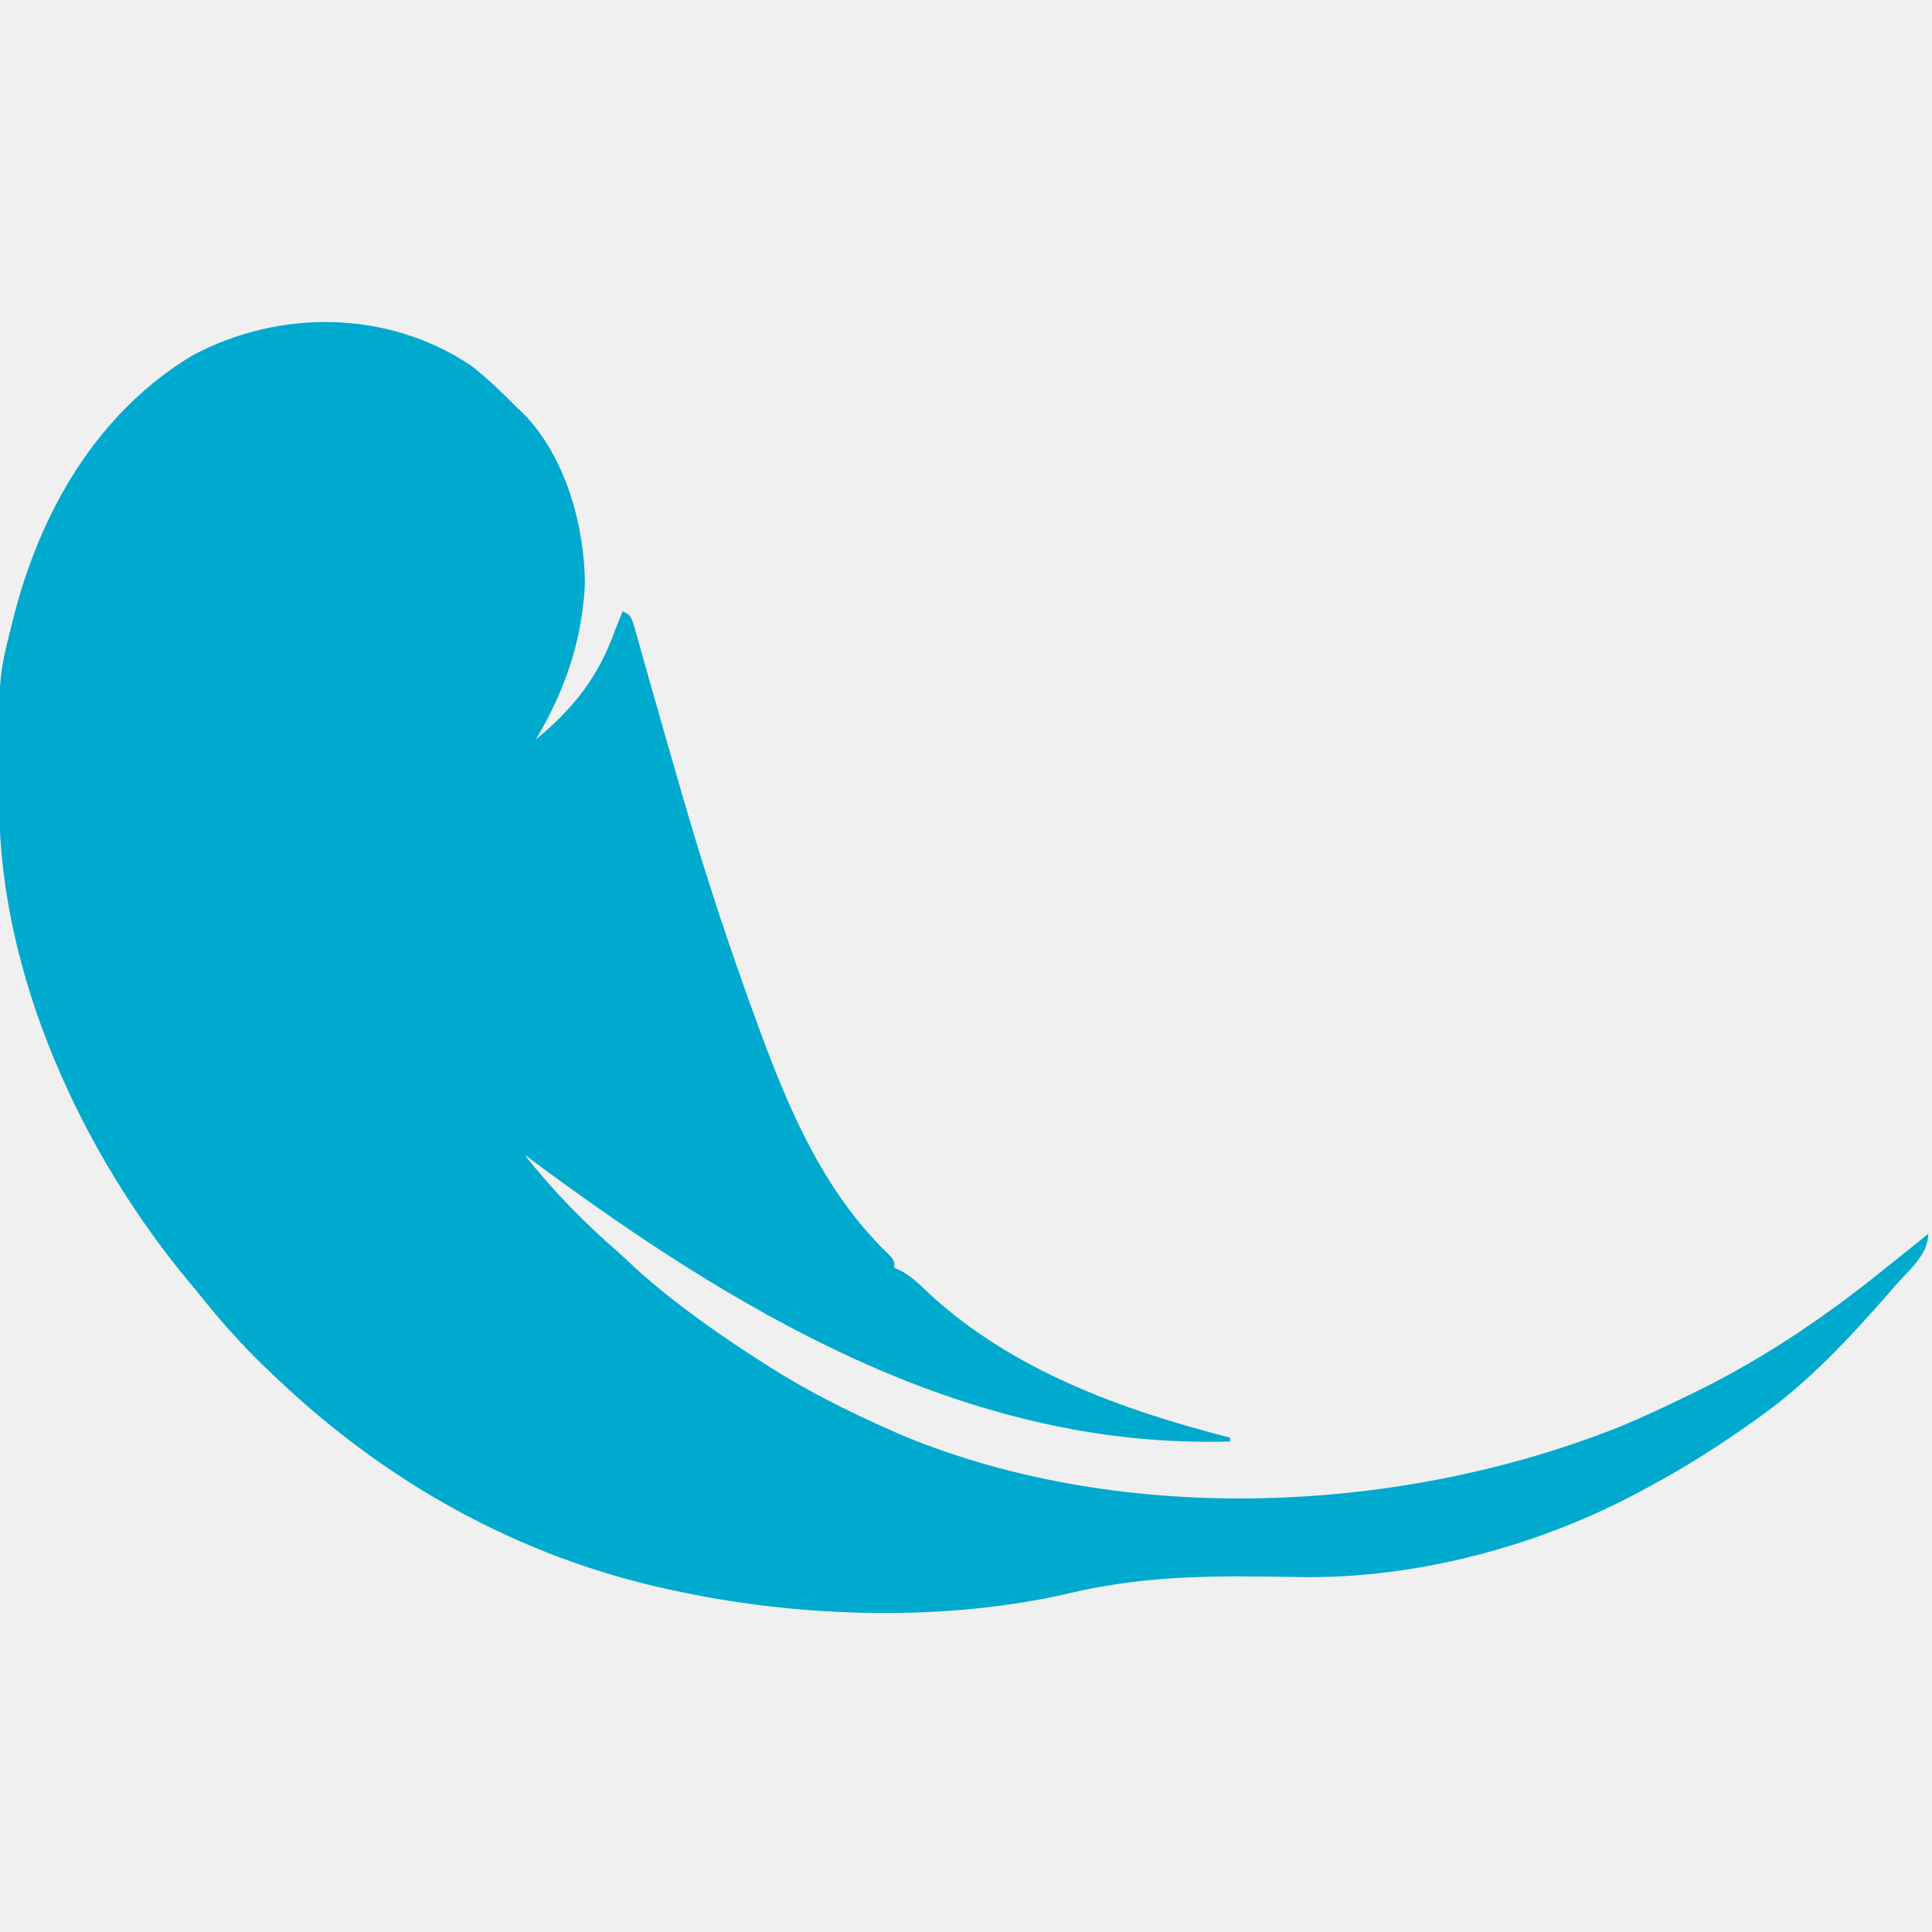
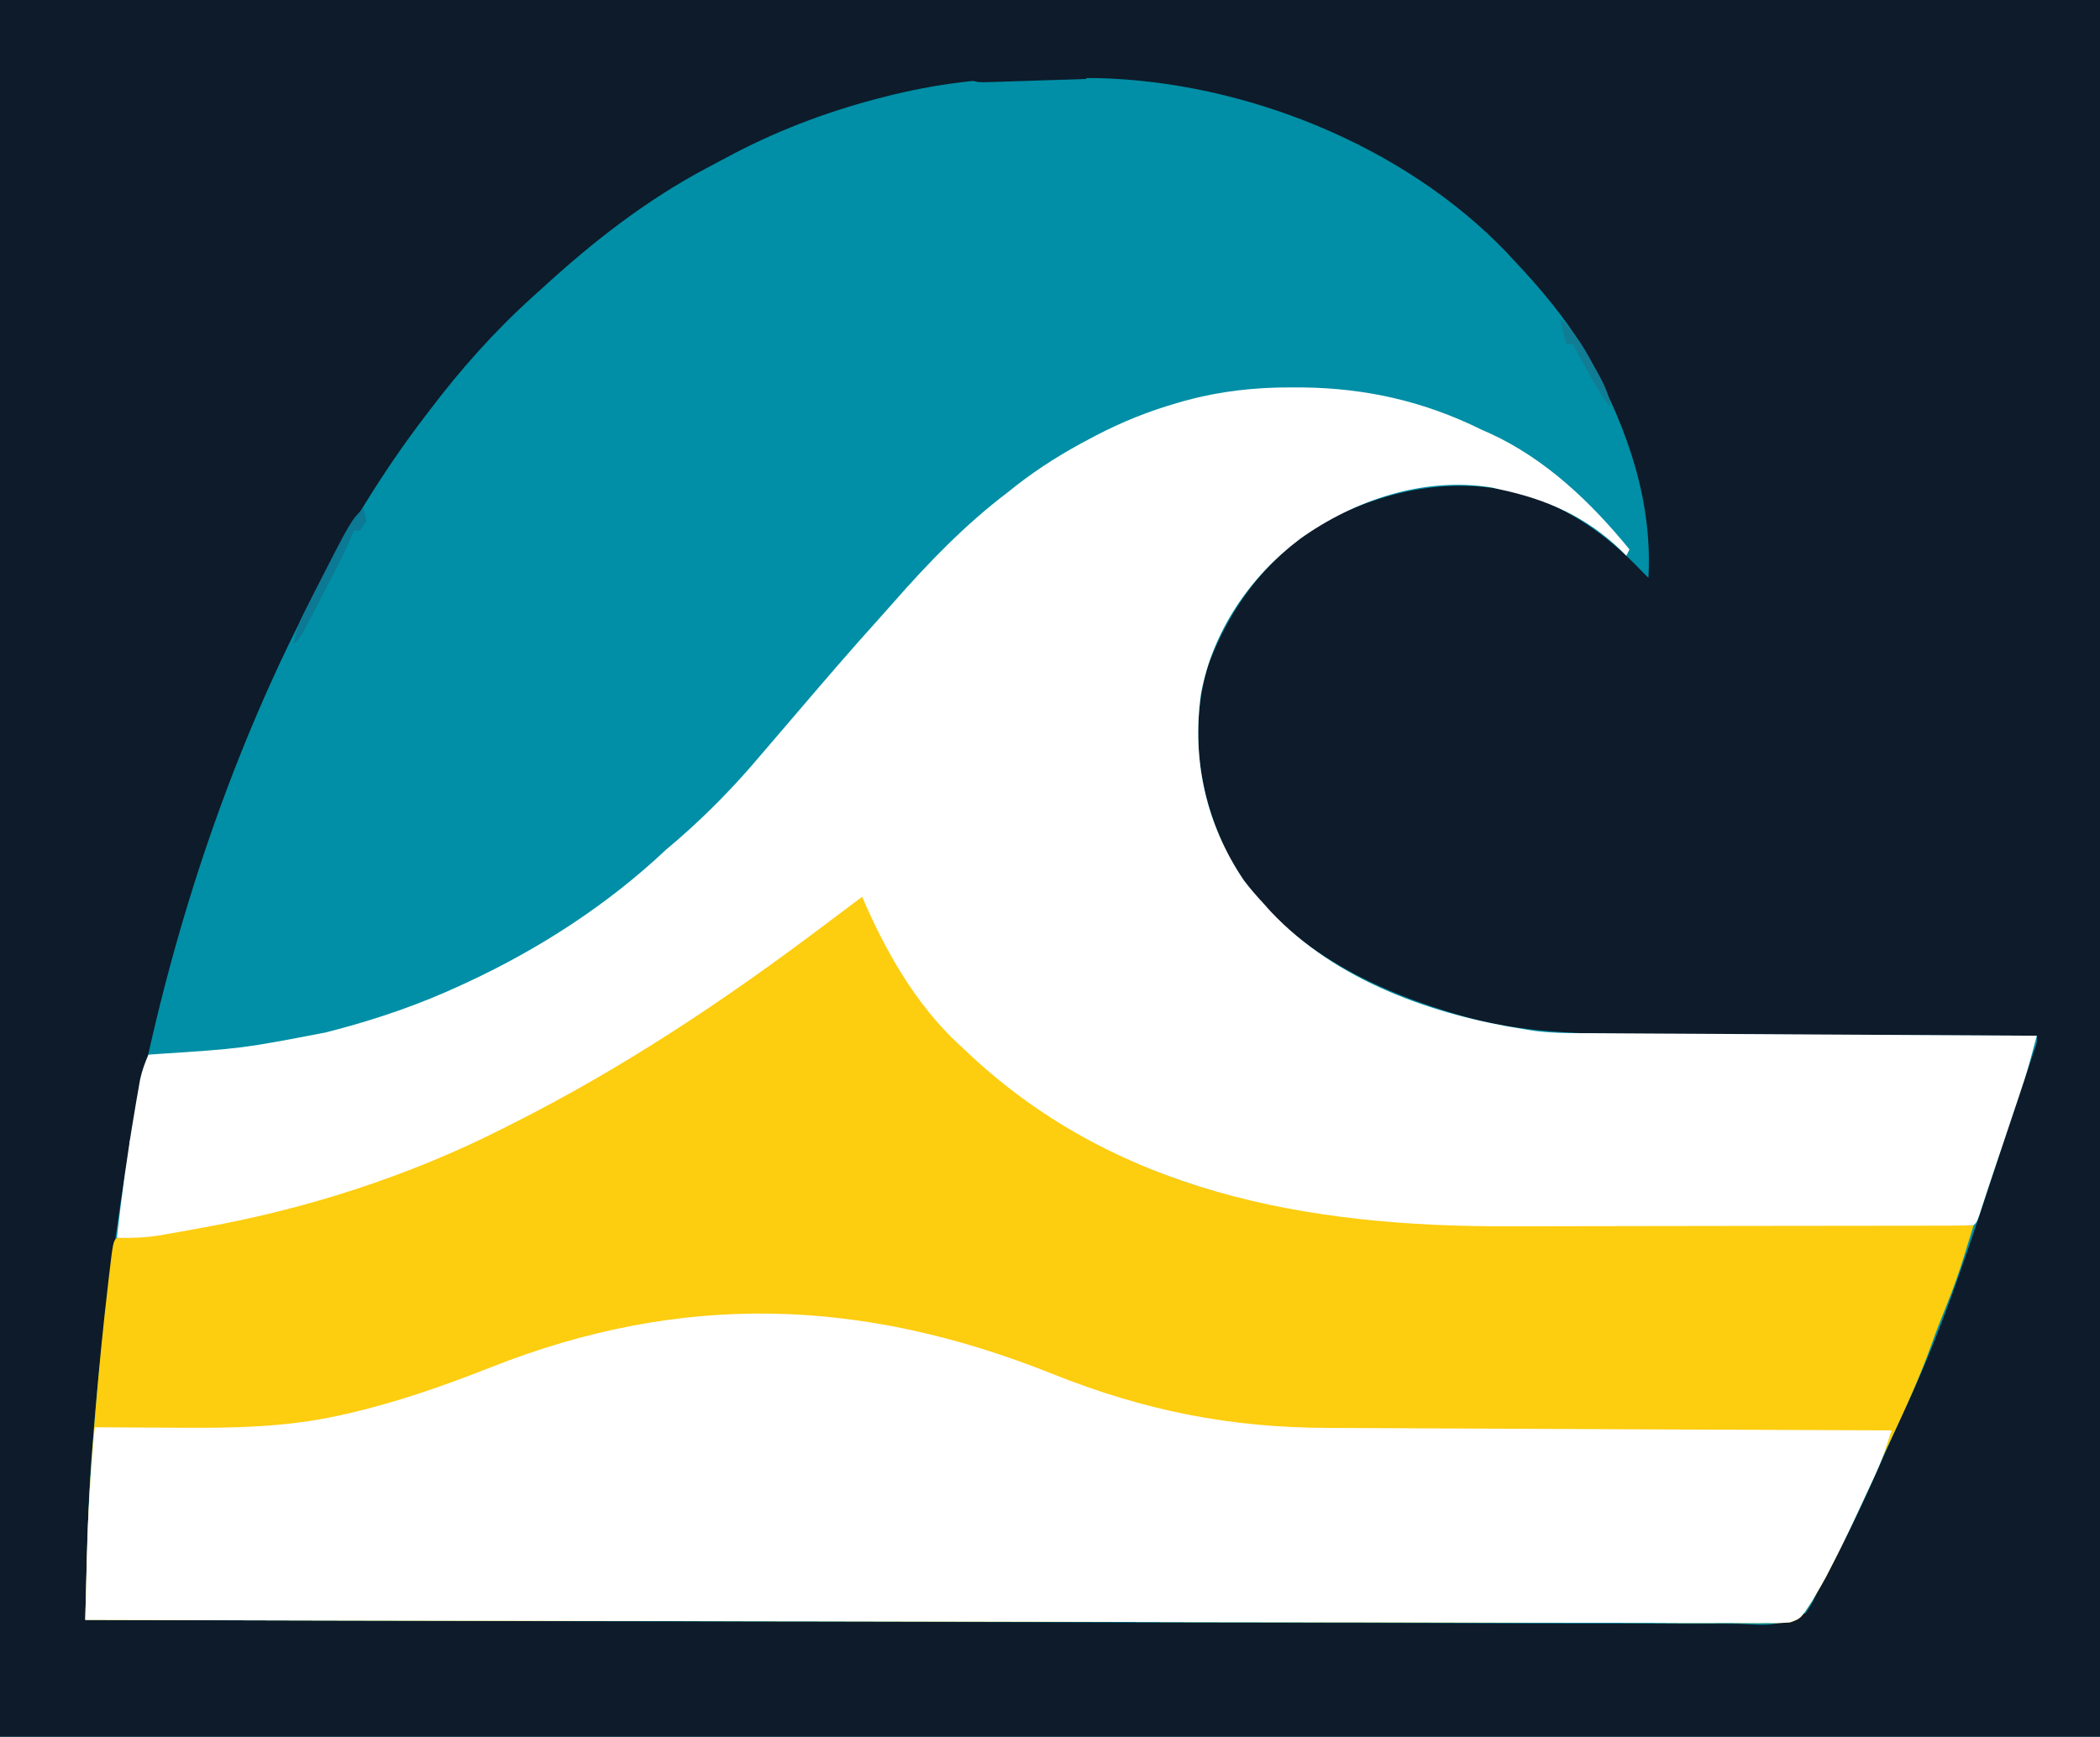
- <svg xmlns="http://www.w3.org/2000/svg" version="1.1" width="512" height="512">
-   <path d="M0 0 C4.29 3.37 8.16 7.13 12 11 C12.59 11.56 13.19 12.12 13.8 12.7 C24.95 24.15 29.98 42.49 30 58 C29.17 73.06 24.72 86 17 99 C27.07 90.62 33.62 82.36 38 70 C38.66 68.33 39.33 66.66 40 65 C42 66 42 66 42.84 68.23 C43.12 69.22 43.4 70.21 43.69 71.23 C44.01 72.36 44.33 73.49 44.66 74.65 C45.01 75.88 45.36 77.12 45.71 78.39 C46.08 79.69 46.45 80.98 46.81 82.27 C47.6 85.02 48.38 87.77 49.16 90.52 C51.18 97.66 53.24 104.8 55.3 111.93 C55.61 112.99 55.61 112.99 55.92 114.07 C60.79 130.88 66.13 147.51 72 164 C72.41 165.15 72.82 166.31 73.24 167.5 C81.93 191.71 91.29 216.93 110.26 235.17 C112 237 112 237 112 239 C112.55 239.23 113.11 239.47 113.68 239.71 C116.6 241.33 118.71 243.39 121.12 245.69 C143.15 266.14 172.36 276.66 201 284 C201 284.33 201 284.66 201 285 C130 287.14 68.75 249.79 14 209 C21.51 218.57 29.85 227.01 39 235 C40.6 236.48 42.21 237.96 43.81 239.44 C54.12 248.68 65.35 256.56 77 264 C77.6 264.39 78.2 264.77 78.82 265.17 C89.11 271.72 99.86 277.06 111 282 C112.09 282.48 113.17 282.97 114.29 283.46 C173.03 307.72 246.54 304.25 304.68 280.93 C310.55 278.47 316.29 275.79 322 273 C322.78 272.62 323.56 272.24 324.37 271.85 C343 262.74 359.97 251.11 376 238 C377.96 236.44 379.92 234.87 381.88 233.31 C383.25 232.21 384.63 231.11 386 230 C386 235.66 380.56 239.87 377 244 C376.33 244.79 375.65 245.57 374.96 246.38 C365 257.72 354.29 269.18 342 278 C341.42 278.42 340.85 278.83 340.25 279.26 C331.15 285.77 321.87 291.72 312 297 C311.39 297.33 310.79 297.66 310.16 298 C282.73 312.84 249.7 321.64 218.44 320.92 C216.42 320.89 214.39 320.86 212.37 320.83 C210.81 320.81 210.81 320.81 209.22 320.79 C191.41 320.57 175.12 321.19 157.76 325.37 C125.71 332.72 88.06 331.7 56 325 C55.09 324.81 54.18 324.63 53.24 324.43 C12.54 315.8 -23.17 295.69 -53 267 C-53.49 266.53 -53.98 266.06 -54.49 265.58 C-61.22 259.12 -67.22 252.31 -73 245 C-73.95 243.87 -73.95 243.87 -74.91 242.72 C-103.29 208.62 -124.92 161.66 -125.2 116.79 C-125.21 116.03 -125.22 115.28 -125.22 114.49 C-125.45 82.63 -125.45 82.63 -122 69 C-121.8 68.19 -121.6 67.39 -121.4 66.56 C-114.29 38.57 -99.32 12.46 -74.1 -2.75 C-50.91 -15.2 -22.03 -14.88 0 0 Z " fill="#00A9CE" transform="translate(125,97)" />
+ <svg xmlns="http://www.w3.org/2000/svg" version="1.1" width="665" height="550">
+   <path d="M0 0 C219.45 0 438.9 0 665 0 C665 181.5 665 363 665 550 C445.55 550 226.1 550 0 550 C0 368.5 0 187 0 0 Z " fill="#008FA6" transform="translate(0,0)" />
+   <path d="M0 0 C219.45 0 438.9 0 665 0 C665 181.5 665 363 665 550 C445.55 550 226.1 550 0 550 C0 368.5 0 187 0 0 Z M280.25 30.62 C279.26 30.88 278.28 31.13 277.26 31.39 C260.86 35.73 244.89 41.86 229.96 49.94 C227.86 51.08 225.74 52.19 223.62 53.3 C204.55 63.46 187.91 76.43 172 91 C170.97 91.93 169.94 92.85 168.91 93.78 C156.65 104.84 145.96 116.84 136 130 C135.56 130.57 135.13 131.14 134.68 131.72 C120.96 149.64 109.34 168.96 99 189 C98.25 190.45 98.25 190.45 97.48 191.93 C66.39 252.34 46.83 319.81 37.31 386.82 C37.03 388.81 36.74 390.79 36.45 392.77 C33.43 413.45 31.17 434.24 29.5 455.07 C29.38 456.58 29.26 458.1 29.13 459.61 C28.13 471.62 27.78 483.64 27.46 495.68 C27.42 497.36 27.37 499.05 27.33 500.73 C27.22 504.82 27.11 508.91 27 513 C78.57 513.17 130.15 513.33 181.72 513.42 C182.87 513.43 182.87 513.43 184.03 513.43 C200.62 513.46 217.2 513.49 233.79 513.51 C241.92 513.52 250.05 513.54 258.18 513.55 C259.4 513.55 259.4 513.55 260.64 513.55 C286.87 513.6 313.11 513.67 339.35 513.76 C366.31 513.86 393.27 513.92 420.23 513.94 C424.04 513.94 427.85 513.95 431.65 513.95 C432.4 513.95 433.15 513.95 433.92 513.95 C445.99 513.96 458.06 514.01 470.13 514.07 C482.25 514.13 494.38 514.15 506.51 514.14 C513.08 514.13 519.66 514.14 526.23 514.19 C532.24 514.24 538.25 514.24 544.27 514.21 C546.45 514.2 548.63 514.22 550.81 514.25 C561.91 514.87 561.91 514.87 571.77 510.87 C573.62 508.29 574.82 505.94 576 503 C576.93 501.33 577.88 499.66 578.85 498.01 C579.79 496.24 580.71 494.47 581.62 492.69 C582.13 491.71 582.64 490.74 583.16 489.73 C589.08 478.12 594.31 466.2 599.55 454.27 C600.79 451.48 602.06 448.7 603.36 445.94 C615.37 420.41 624.08 393.34 632.84 366.57 C634.53 361.42 636.24 356.28 637.97 351.14 C638.45 349.73 638.92 348.32 639.39 346.91 C640.06 344.91 640.74 342.91 641.41 340.91 C642.02 339.11 642.63 337.3 643.23 335.49 C643.58 334.47 643.92 333.46 644.27 332.41 C645.1 330.1 645.1 330.1 645 328 C644.22 328 643.45 328 642.65 327.99 C623.68 327.93 604.71 327.86 585.75 327.76 C576.57 327.72 567.4 327.68 558.23 327.65 C550.23 327.63 542.22 327.6 534.22 327.55 C529.99 327.53 525.76 327.51 521.53 327.5 C501.13 327.47 481.28 327.26 461.56 321.31 C460.7 321.06 459.84 320.8 458.95 320.54 C431.18 312.07 404.13 297.92 389.34 271.62 C379.67 252.72 376.27 231.04 382.68 210.49 C390.86 188.93 404.76 172.21 425.62 162.21 C445.42 153.42 466.32 150.83 487 158 C500.04 163.14 510.37 170.87 520 181 C520.66 181.66 521.32 182.32 522 183 C523.33 158.68 515.46 136.13 504 115 C503.26 113.63 503.26 113.63 502.51 112.23 C496.18 101.15 487.74 91.25 479 82 C478.32 81.26 477.63 80.53 476.93 79.77 C444.5 45.97 393.9 25.78 347.4 24.73 C343.77 24.69 340.15 24.68 336.52 24.68 C333.77 24.69 331.01 24.66 328.26 24.64 C311.94 24.58 296.08 26.57 280.25 30.62 Z " fill="#0D1B2A" transform="translate(0,0)" />
+   <path d="M0 0 C3.36 2.75 4.82 6.48 6.62 10.31 C13.11 23.6 21.06 35.07 31 46 C31.78 46.86 32.56 47.72 33.36 48.61 C43.88 59.68 56.8 68.44 70 76 C70.56 76.33 71.13 76.66 71.71 77 C113.47 101.2 161.73 104.45 208.79 104.51 C213.88 104.52 218.97 104.54 224.05 104.57 C233.64 104.61 243.23 104.64 252.82 104.66 C263.76 104.69 274.7 104.73 285.63 104.78 C308.09 104.87 330.54 104.94 353 105 C352.21 107.56 351.41 110.13 350.61 112.69 C350.39 113.41 350.17 114.13 349.94 114.88 C348.34 120 346.58 125.02 344.56 130 C343.95 131.53 343.34 133.06 342.73 134.59 C342.44 135.34 342.14 136.08 341.84 136.85 C341.07 138.82 340.35 140.79 339.64 142.78 C335.37 154.75 329.95 166.15 324.56 177.64 C323.05 180.89 321.57 184.15 320.09 187.41 C315.97 196.53 311.83 205.63 307.19 214.5 C306.85 215.15 306.51 215.8 306.17 216.47 C305.16 218.35 304.09 220.17 303 222 C302.6 222.68 302.21 223.37 301.8 224.07 C298.25 229.54 298.25 229.54 294.99 230.74 C292.56 231.02 290.24 231.04 287.8 230.98 C286.41 231 286.41 231 285 231.01 C281.9 231.03 278.8 231 275.7 230.96 C273.46 230.97 271.22 230.97 268.98 230.98 C262.81 231 256.65 230.97 250.48 230.93 C244.52 230.9 238.55 230.9 232.59 230.91 C220.39 230.92 208.19 230.89 195.99 230.85 C183.91 230.8 171.83 230.77 159.75 230.76 C158.62 230.76 158.62 230.76 157.47 230.76 C153.66 230.75 149.84 230.75 146.03 230.75 C119.01 230.73 92 230.68 64.98 230.6 C38.73 230.53 12.49 230.47 -13.76 230.44 C-14.57 230.44 -15.38 230.44 -16.21 230.44 C-24.34 230.43 -32.46 230.42 -40.59 230.41 C-57.14 230.39 -73.69 230.36 -90.24 230.34 C-91 230.34 -91.76 230.34 -92.54 230.34 C-143.36 230.26 -194.18 230.13 -245 230 C-244.88 225.12 -244.75 220.23 -244.62 215.35 C-244.57 213.69 -244.53 212.04 -244.49 210.38 C-244.14 196.5 -243.38 182.71 -242.19 168.88 C-242.01 166.75 -241.84 164.63 -241.66 162.51 C-240.58 149.63 -239.32 136.78 -237.81 123.94 C-237.69 122.85 -237.69 122.85 -237.56 121.74 C-236.19 110.19 -236.19 110.19 -235 109 C-232.51 108.57 -230.04 108.19 -227.54 107.84 C-225.95 107.6 -224.36 107.37 -222.77 107.14 C-221.93 107.01 -221.09 106.89 -220.23 106.76 C-137.08 94.41 -64.42 52.39 0 0 Z " fill="#FDCD0F" transform="translate(272,283)" />
+   <path d="M0 0 C1.17 0 2.34 0.01 3.55 0.01 C23.57 0.27 41.87 4.44 59.88 13.31 C60.84 13.74 61.8 14.17 62.79 14.61 C80.34 22.66 94.8 36.48 106.88 51.31 C106.55 51.97 106.21 52.63 105.88 53.31 C105.33 52.76 104.78 52.2 104.21 51.62 C93.14 40.97 80.79 35.49 65.88 32.31 C64.65 32.02 64.65 32.02 63.41 31.73 C41.94 28.19 19.87 35.6 2.51 48 C-13.35 59.94 -25.26 77.37 -28.83 97.15 C-31.74 118.35 -27.14 138.45 -15.21 156.15 C-13.29 158.66 -11.27 160.99 -9.12 163.31 C-8.33 164.2 -7.53 165.09 -6.7 166.01 C13.99 187.96 44.63 198.76 73.88 203.31 C74.93 203.48 75.99 203.65 77.08 203.82 C83.66 204.63 90.3 204.49 96.92 204.52 C98.44 204.53 99.96 204.54 101.48 204.55 C105.58 204.57 109.68 204.6 113.78 204.62 C118.08 204.64 122.37 204.67 126.67 204.69 C134.79 204.74 142.92 204.79 151.04 204.83 C160.29 204.88 169.55 204.93 178.8 204.99 C197.82 205.1 216.85 205.21 235.88 205.31 C235.4 207.06 234.93 208.8 234.46 210.54 C234.2 211.51 233.94 212.48 233.67 213.48 C232.6 217.31 231.37 221.07 230.1 224.84 C229.85 225.59 229.59 226.35 229.33 227.13 C228.54 229.5 227.74 231.88 226.94 234.25 C226.41 235.83 225.88 237.42 225.35 239 C224.33 242.04 223.3 245.09 222.28 248.13 C220.7 252.82 219.16 257.52 217.63 262.22 C216.88 264.31 216.88 264.31 215.88 265.31 C213.56 265.42 211.26 265.46 208.94 265.45 C208.21 265.46 207.48 265.46 206.72 265.46 C204.24 265.47 201.76 265.47 199.28 265.47 C197.51 265.48 195.74 265.48 193.97 265.49 C189.14 265.5 184.31 265.51 179.47 265.51 C176.45 265.52 173.42 265.52 170.39 265.52 C160.89 265.54 151.4 265.55 141.9 265.55 C130.98 265.56 120.07 265.57 109.16 265.6 C100.7 265.62 92.24 265.63 83.78 265.64 C78.74 265.64 73.71 265.64 68.67 265.66 C5.03 265.88 -56.67 255.02 -104.12 209.31 C-104.77 208.72 -105.41 208.13 -106.07 207.53 C-119.48 194.86 -128.91 178.1 -136.12 161.31 C-140.3 164.44 -144.48 167.58 -148.65 170.72 C-179.99 194.34 -212.01 215.65 -247.12 233.31 C-247.99 233.75 -248.85 234.19 -249.74 234.64 C-280.06 249.98 -312.72 260.41 -346.12 266.31 C-347.89 266.64 -349.65 266.96 -351.41 267.28 C-353 267.56 -354.59 267.85 -356.19 268.12 C-356.88 268.25 -357.58 268.37 -358.29 268.5 C-362.98 269.28 -367.4 269.41 -372.12 269.31 C-370.63 256.02 -368.81 242.81 -366.56 229.62 C-366.35 228.38 -366.14 227.13 -365.93 225.85 C-365.72 224.68 -365.52 223.51 -365.31 222.3 C-365.04 220.75 -365.04 220.75 -364.76 219.16 C-364.14 216.38 -363.26 213.92 -362.12 211.31 C-361.14 211.24 -360.15 211.17 -359.14 211.1 C-332.39 209.35 -332.39 209.35 -306.12 204.31 C-304.72 203.95 -304.72 203.95 -303.29 203.58 C-289.4 199.92 -276.15 195.37 -263.12 189.31 C-262.45 189 -261.78 188.69 -261.08 188.37 C-238.16 177.71 -216.53 163.69 -198.12 146.31 C-196.9 145.27 -195.67 144.22 -194.44 143.19 C-185.03 134.99 -176.13 125.88 -168.12 116.31 C-166.75 114.7 -165.36 113.09 -163.98 111.49 C-161.36 108.43 -158.74 105.37 -156.12 102.31 C-147.65 92.4 -139.16 82.52 -130.41 72.85 C-128.99 71.27 -127.58 69.69 -126.18 68.09 C-115.2 55.57 -103.42 43.38 -90.12 33.31 C-88.72 32.2 -88.72 32.2 -87.29 31.06 C-79.97 25.37 -72.32 20.61 -64.12 16.31 C-63.48 15.97 -62.84 15.63 -62.18 15.28 C-53.84 10.93 -45.43 7.55 -36.38 4.94 C-35.14 4.58 -35.14 4.58 -33.87 4.21 C-22.68 1.17 -11.58 -0.06 0 0 Z " fill="#FFFFFF" transform="translate(409.125,122.6875)" />
+   <path d="M0 0 C29.02 11.59 55.95 17 87.12 17.09 C89.07 17.1 91.03 17.11 92.98 17.12 C98.25 17.15 103.52 17.17 108.8 17.19 C114.32 17.21 119.84 17.24 125.36 17.27 C135.8 17.32 146.24 17.36 156.68 17.41 C168.57 17.46 180.46 17.51 192.35 17.57 C216.8 17.68 241.25 17.79 265.7 17.89 C265.23 19.32 264.75 20.76 264.28 22.19 C264.02 22.99 263.75 23.79 263.48 24.61 C262.51 27.44 261.35 30.14 260.1 32.86 C259.61 33.92 259.12 34.97 258.62 36.06 C258.11 37.16 257.6 38.26 257.07 39.39 C256.28 41.1 256.28 41.1 255.46 42.85 C252.36 49.47 249.21 56.04 245.82 62.51 C245.49 63.16 245.16 63.8 244.82 64.46 C243.83 66.31 242.78 68.09 241.7 69.89 C241.3 70.57 240.91 71.25 240.5 71.95 C236.95 77.43 236.95 77.43 233.68 78.63 C231.26 78.91 228.94 78.93 226.5 78.87 C225.57 78.88 224.65 78.89 223.7 78.9 C220.6 78.92 217.5 78.89 214.4 78.85 C212.16 78.85 209.92 78.86 207.68 78.87 C201.51 78.89 195.35 78.86 189.18 78.82 C183.22 78.79 177.25 78.79 171.29 78.8 C159.09 78.81 146.89 78.78 134.69 78.74 C122.61 78.69 110.53 78.66 98.45 78.65 C97.32 78.65 97.32 78.65 96.17 78.65 C92.36 78.64 88.54 78.64 84.73 78.64 C57.71 78.62 30.69 78.57 3.68 78.49 C-22.57 78.42 -48.82 78.36 -75.06 78.33 C-75.87 78.33 -76.68 78.33 -77.52 78.33 C-85.64 78.32 -93.76 78.3 -101.89 78.29 C-118.44 78.27 -134.99 78.25 -151.54 78.23 C-152.3 78.23 -153.06 78.23 -153.84 78.22 C-204.66 78.15 -255.48 78.02 -306.3 77.89 C-306.18 73.03 -306.06 68.18 -305.93 63.32 C-305.89 61.67 -305.85 60.03 -305.81 58.38 C-305.47 44.5 -304.65 30.72 -303.3 16.89 C-302.72 16.89 -302.13 16.9 -301.52 16.9 C-295.33 16.95 -289.13 16.98 -282.93 17 C-280.63 17.01 -278.32 17.02 -276.02 17.04 C-259.2 17.16 -242.62 16.85 -226.11 13.2 C-224.95 12.95 -224.95 12.95 -223.77 12.69 C-207.99 9.1 -192.89 3.83 -177.86 -2.11 C-117.19 -26.09 -60.27 -24.12 0 0 Z " fill="#FFFFFF" transform="translate(333.302,435.1106)" />
+   <path d="M0 0 C0.62 1.81 0.62 1.81 1 4 C0.01 5.49 0.01 5.49 -1 7 C-1.66 7 -2.32 7 -3 7 C-3.26 7.69 -3.52 8.37 -3.79 9.08 C-5.16 12.4 -6.76 15.57 -8.41 18.76 C-8.73 19.39 -9.06 20.03 -9.39 20.68 C-10.08 22 -10.76 23.33 -11.45 24.66 C-12.5 26.69 -13.55 28.72 -14.59 30.76 C-15.26 32.05 -15.93 33.34 -16.59 34.64 C-17.5 36.4 -17.5 36.4 -18.43 38.19 C-20 41 -20 41 -22 43 C-21.42 39.61 -20.6 36.81 -19.07 33.73 C-18.67 32.93 -18.27 32.13 -17.86 31.31 C-17.43 30.47 -17 29.62 -16.56 28.75 C-16.12 27.88 -15.68 27 -15.23 26.1 C-3.91 3.91 -3.91 3.91 0 0 Z " fill="#0C7995" transform="translate(115,161)" />
+   <path d="M0 0 C18.31 0.5 18.31 0.5 37 1 C37 1.33 37 1.66 37 2 C32.05 2.17 27.1 2.33 22.16 2.48 C20.47 2.54 18.79 2.59 17.1 2.65 C14.69 2.73 12.27 2.81 9.85 2.88 C9.1 2.91 8.34 2.93 7.56 2.96 C2.23 3.11 2.23 3.11 0 2 C0 1.34 0 0.68 0 0 Z " fill="#0D1B2A" transform="translate(307,23)" />
+   <path d="M0 0 C4.6 4.1 7.33 8.61 10.25 14 C10.7 14.79 11.14 15.59 11.6 16.41 C13.7 20.23 15.54 23.59 16 28 C12.92 24.21 10.67 20 8.31 15.75 C7.9 15 7.48 14.26 7.05 13.49 C6.03 11.66 5.02 9.83 4 8 C3.34 8 2.68 8 2 8 C1.34 5.36 0.68 2.72 0 0 Z " fill="#107D95" transform="translate(494,101)" />
+   <path d="M0 0 C0.33 0 0.66 0 1 0 C1 3.96 1 7.92 1 12 C0.34 12 -0.32 12 -1 12 C-1.33 13.32 -1.66 14.64 -2 16 C-2.22 14.56 -2.43 13.13 -2.62 11.69 C-2.74 10.89 -2.86 10.09 -2.98 9.26 C-3 7 -3 7 -1 4 C-0.37 1.89 -0.37 1.89 0 0 Z " fill="#FFFFFF" transform="translate(44,354)" />
</svg>
